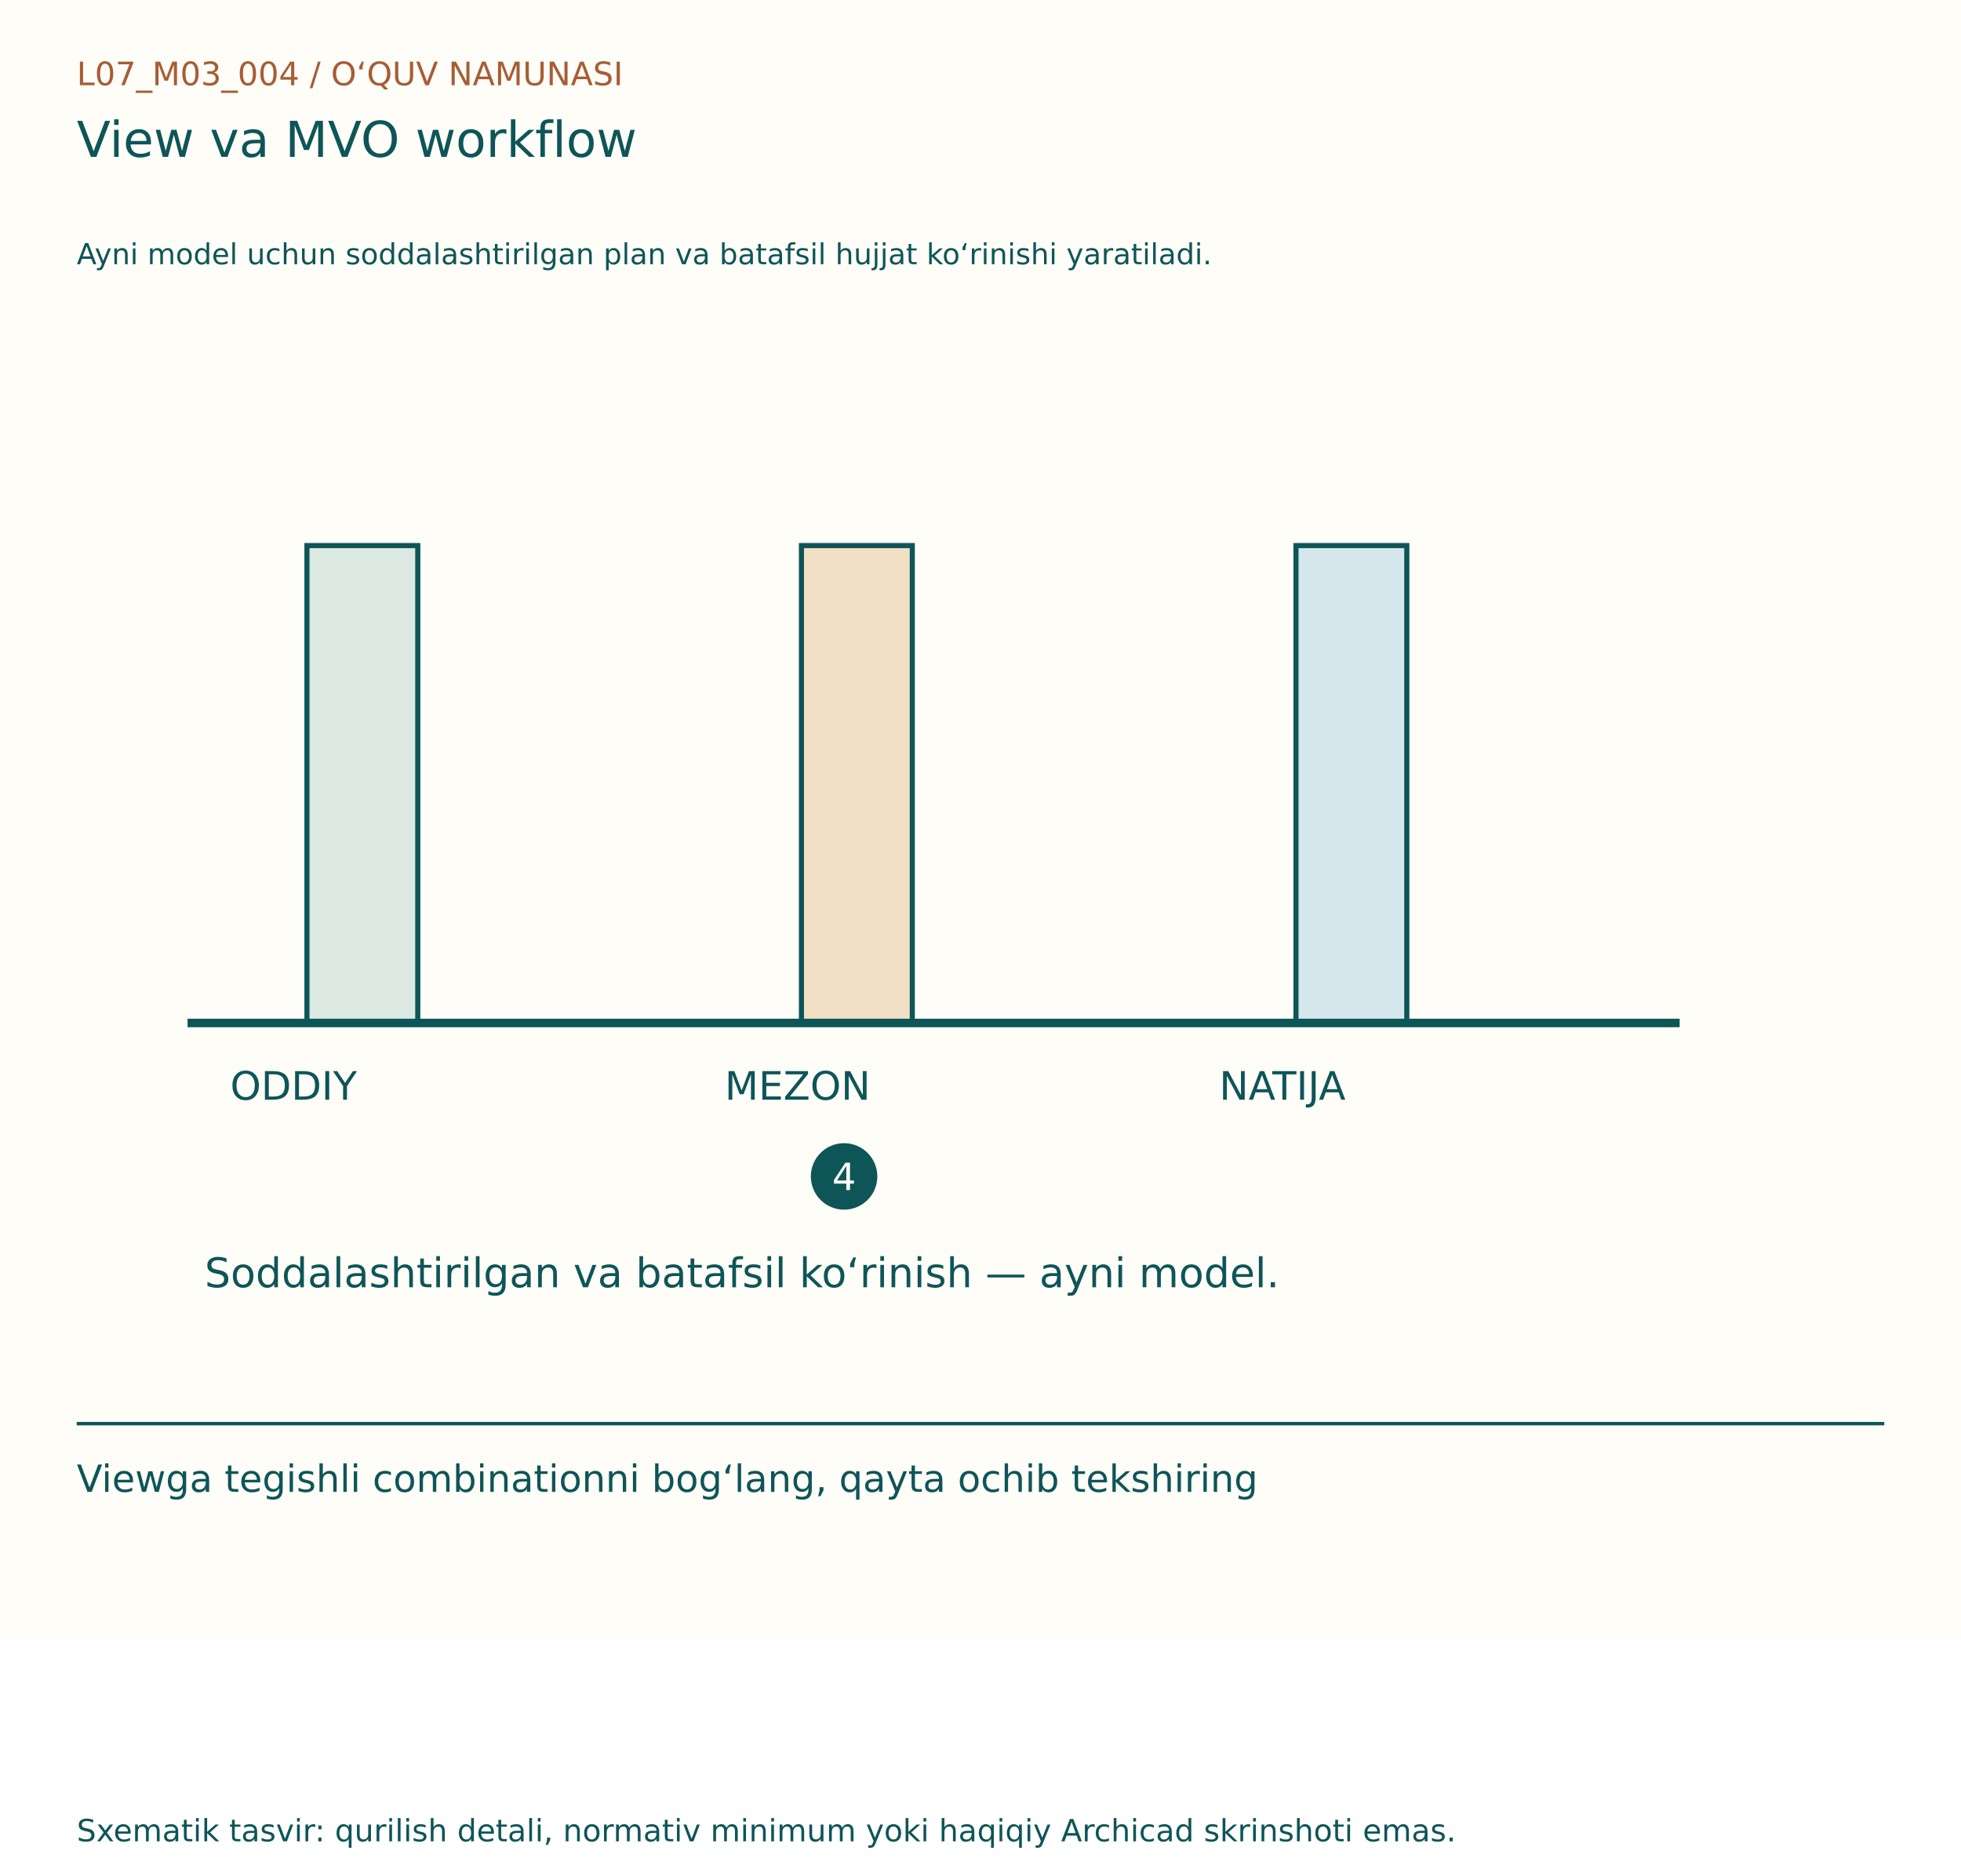
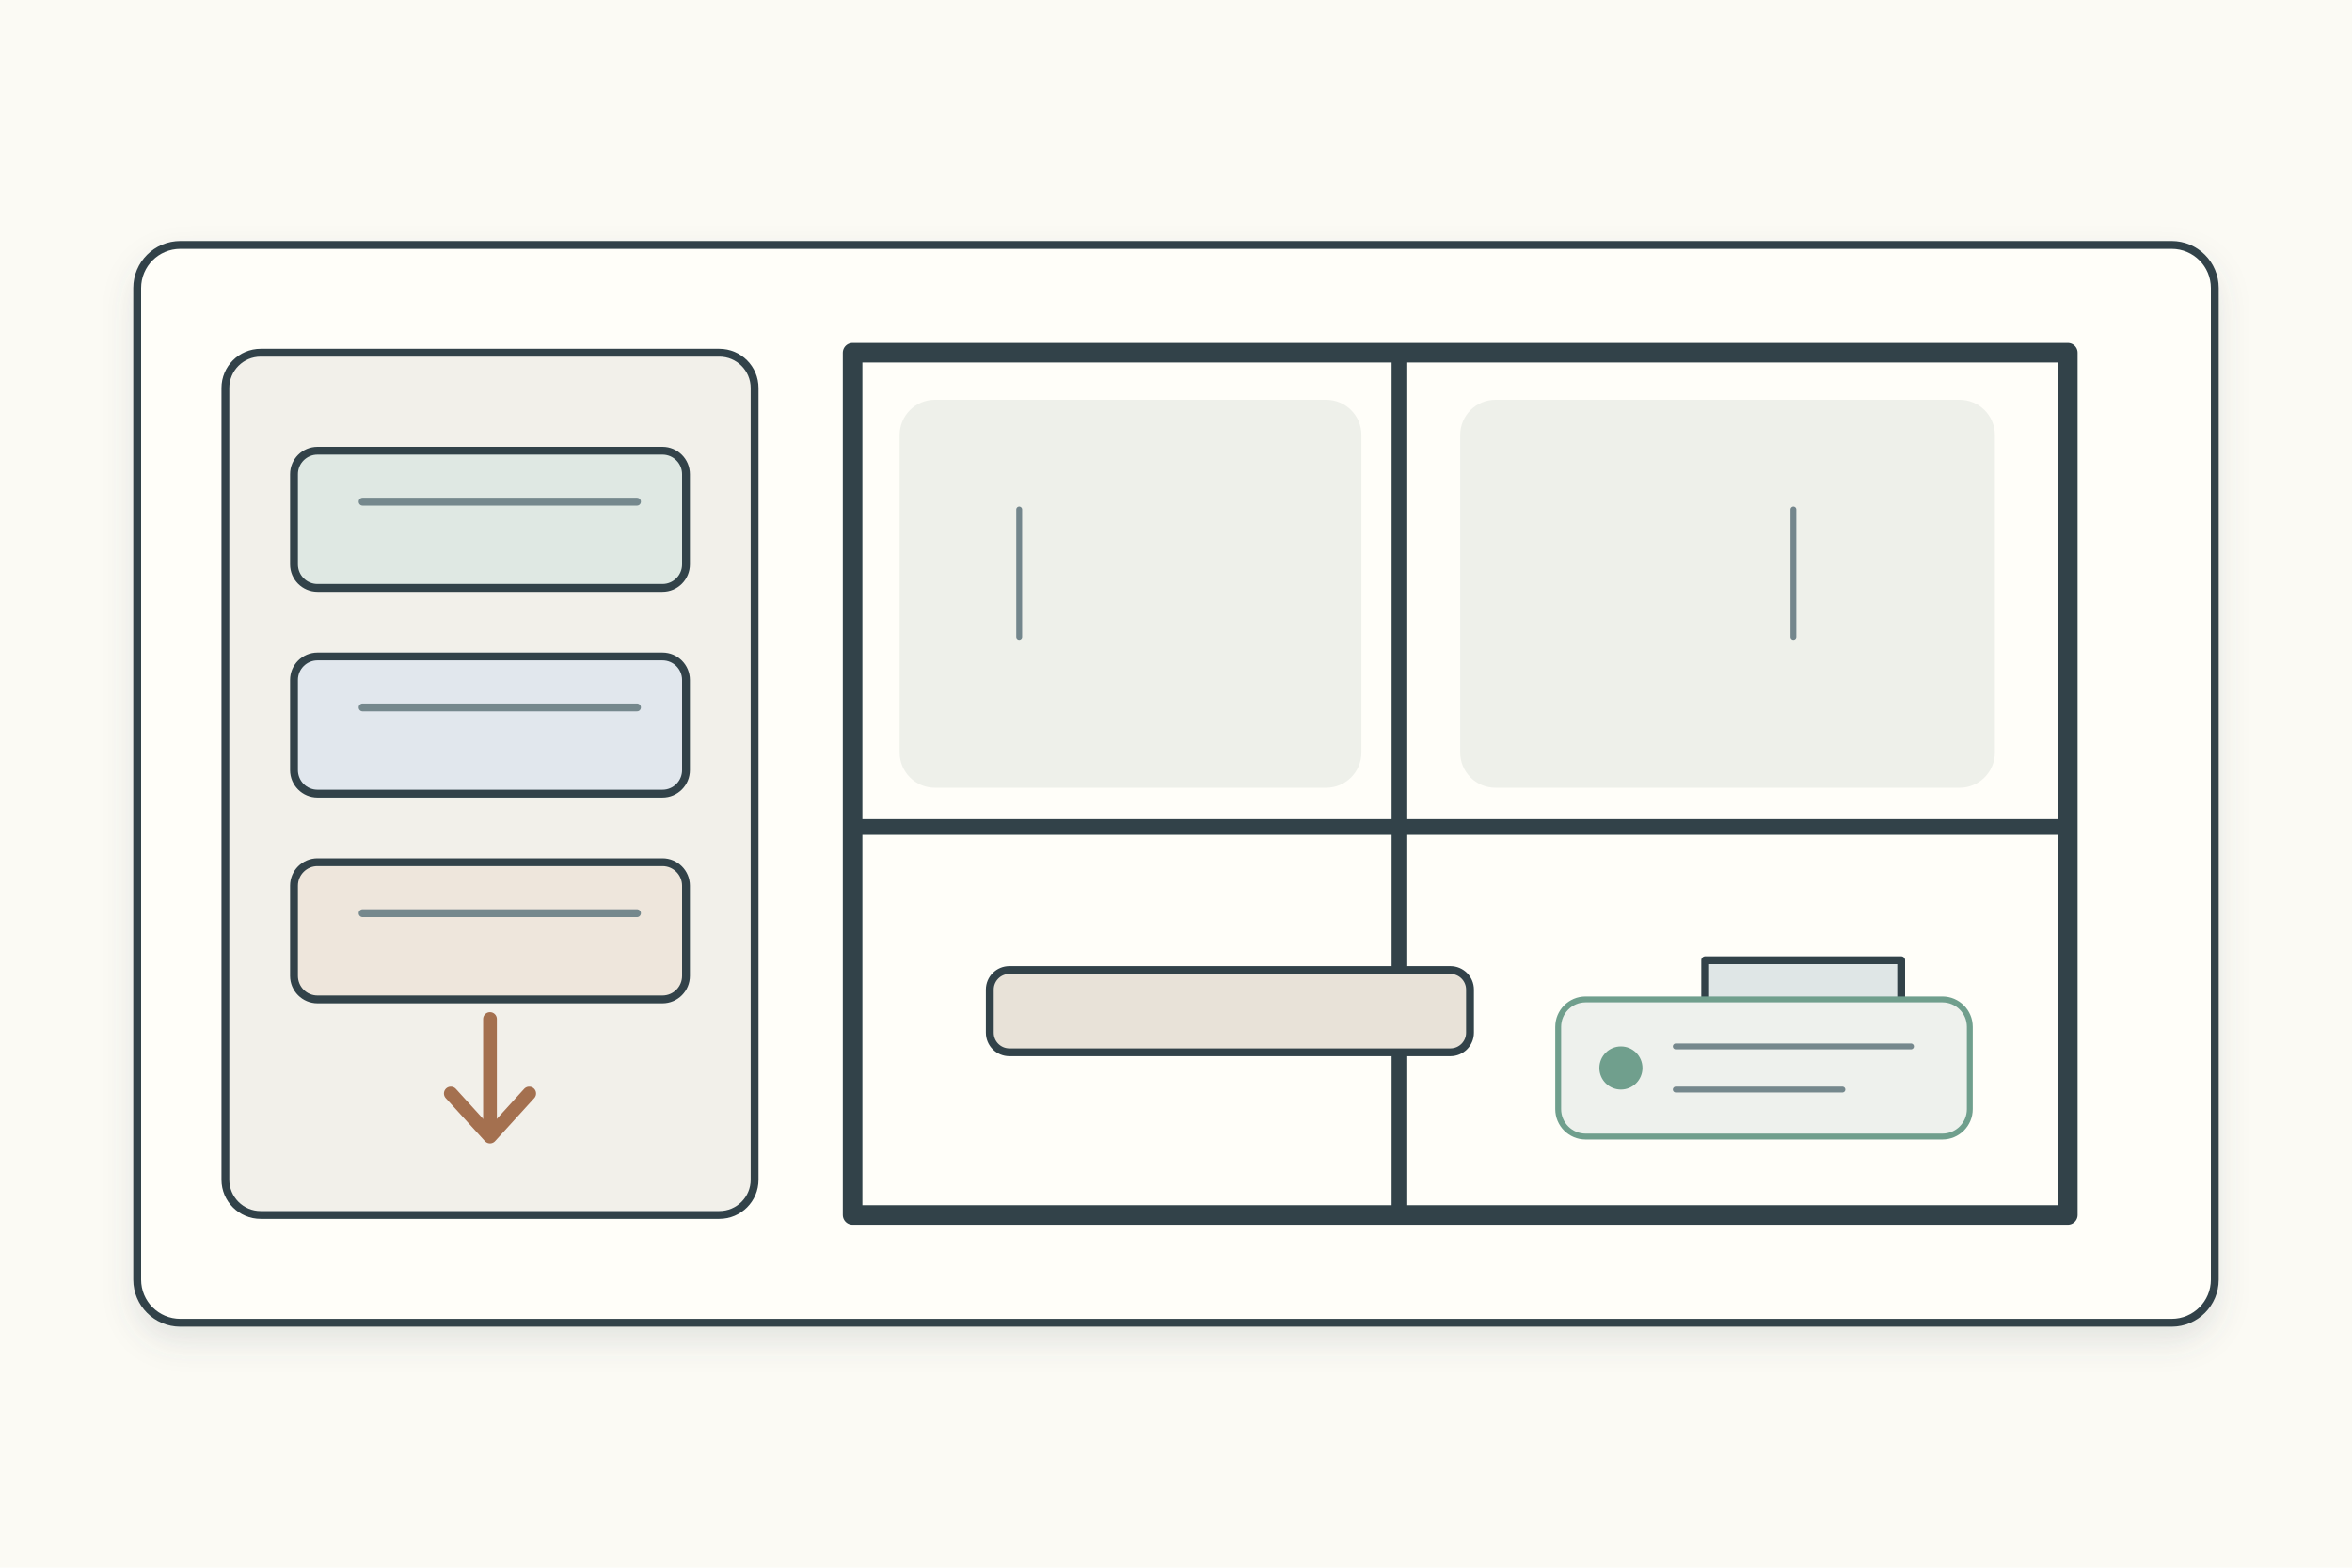
- <svg xmlns="http://www.w3.org/2000/svg" width="1150" height="1100" viewBox="0 0 1150 1100">
-   <rect width="1150" height="960" fill="#FFFDF7" />
-   <g font-family="DejaVu Sans, Segoe UI, sans-serif">
-     <text x="45" y="50" font-size="19" fill="#A65D35">L07_M03_004  /  O‘QUV NAMUNASI</text>
-     <text x="45" y="92" font-size="29" fill="#0E5558">View va MVO workflow</text>
-     <text x="45" y="155" font-size="17" fill="#0E5558">Ayni model uchun soddalashtirilgan plan va batafsil hujjat ko‘rinishi yaratiladi.</text>
-     <g transform="translate(0,80)">
-       <rect x="180" y="240" width="65" height="280" fill="#DBE9E2" stroke="#0E5558" stroke-width="3" />
-       <text x="135" y="565" font-size="23" fill="#0E5558">ODDIY</text>
-       <rect x="470" y="240" width="65" height="280" fill="#F1DFC6" stroke="#0E5558" stroke-width="3" />
-       <text x="425" y="565" font-size="23" fill="#0E5558">MEZON</text>
-       <rect x="760" y="240" width="65" height="280" fill="#D5E7ED" stroke="#0E5558" stroke-width="3" />
-       <text x="715" y="565" font-size="23" fill="#0E5558">NATIJA</text>
-       <line x1="110" y1="520" x2="985" y2="520" stroke="#0E5558" stroke-width="5" />
-       <circle cx="495" cy="610" r="18" fill="#0E5558" stroke="#0E5558" stroke-width="3" />
-       <text x="488" y="618" font-size="22" fill="#FFFDF7">4</text>
-       <text x="120" y="675" font-size="24" fill="#0E5558">Soddalashtirilgan va batafsil ko‘rinish — ayni model.</text>
+ <svg xmlns="http://www.w3.org/2000/svg" width="1200" height="800" viewBox="0 0 1200 800">
+   <rect width="1200" height="800" fill="#fbfaf4" />
+   <defs>
+     <filter id="s">
+       <feDropShadow dx="0" dy="8" stdDeviation="8" flood-color="#53636a" flood-opacity=".14" />
+     </filter>
+   </defs>
+   <g stroke="#31434a" stroke-width="4" stroke-linecap="round" stroke-linejoin="round" filter="url(#s)">
+     <g transform="translate(70 125)">
+       <rect width="1060" height="550" rx="22" fill="#fffef9" />
+       <g transform="translate(45 55)">
+         <rect width="270" height="440" rx="18" fill="#f2f0ea" />
+         <rect x="35" y="50" width="200" height="70" rx="12" fill="#dfe8e3" />
+         <rect x="35" y="155" width="200" height="70" rx="12" fill="#e1e7ed" />
+         <rect x="35" y="260" width="200" height="70" rx="12" fill="#eee6dc" />
+         <path d="M70 76 H210 M70 181 H210 M70 286 H210" stroke="#75888d" />
+         <path d="M135 340 V395" stroke="#a46f50" stroke-width="7" />
+         <path d="M115 378 l20 22 20-22" fill="none" stroke="#a46f50" stroke-width="7" />
+       </g>
+       <g transform="translate(365 55)">
+         <g transform="translate(0 0)">
+           <rect width="620" height="440" fill="#fffef9" stroke-width="10" />
+           <path d="M279 0 V440 M0 242 H620" stroke-width="8" />
+           <rect x="24" y="24" width="235.6" height="198" rx="18" fill="#eef0ea" stroke="none" />
+           <rect x="310" y="24" width="272.8" height="198" rx="18" fill="#eef0ea" stroke="none" />
+           <path d="M85 80 v65 M480 80 v65" stroke="#73868c" stroke-width="3" />
+           <rect x="70" y="315" width="245" height="42" rx="10" fill="#e8e2d8" />
+           <rect x="435" y="310" width="100" height="45" fill="#dfe6e6" />
+         </g>
+         <rect x="360" y="330" width="210" height="70" rx="14" fill="#eef1ed" stroke="#6f9f8d" stroke-width="3" />
+         <circle cx="392" cy="365" r="11" fill="#6f9f8d" stroke="none" />
+         <path d="M420 354 H540 M420 376 H505" stroke="#75888d" stroke-width="3" />
+       </g>
    </g>
-     <line x1="45" y1="835" x2="1105" y2="835" stroke="#0E5558" stroke-width="2" />
-     <text x="45" y="875" font-size="22" fill="#0E5558">Viewga tegishli combinationni bog‘lang, qayta ochib tekshiring</text>
-     <text x="45" y="1080" font-size="18" fill="#0E5558">Sxematik tasvir: qurilish detali, normativ minimum yoki haqiqiy Archicad skrinshoti emas.</text>
  </g>
</svg>
